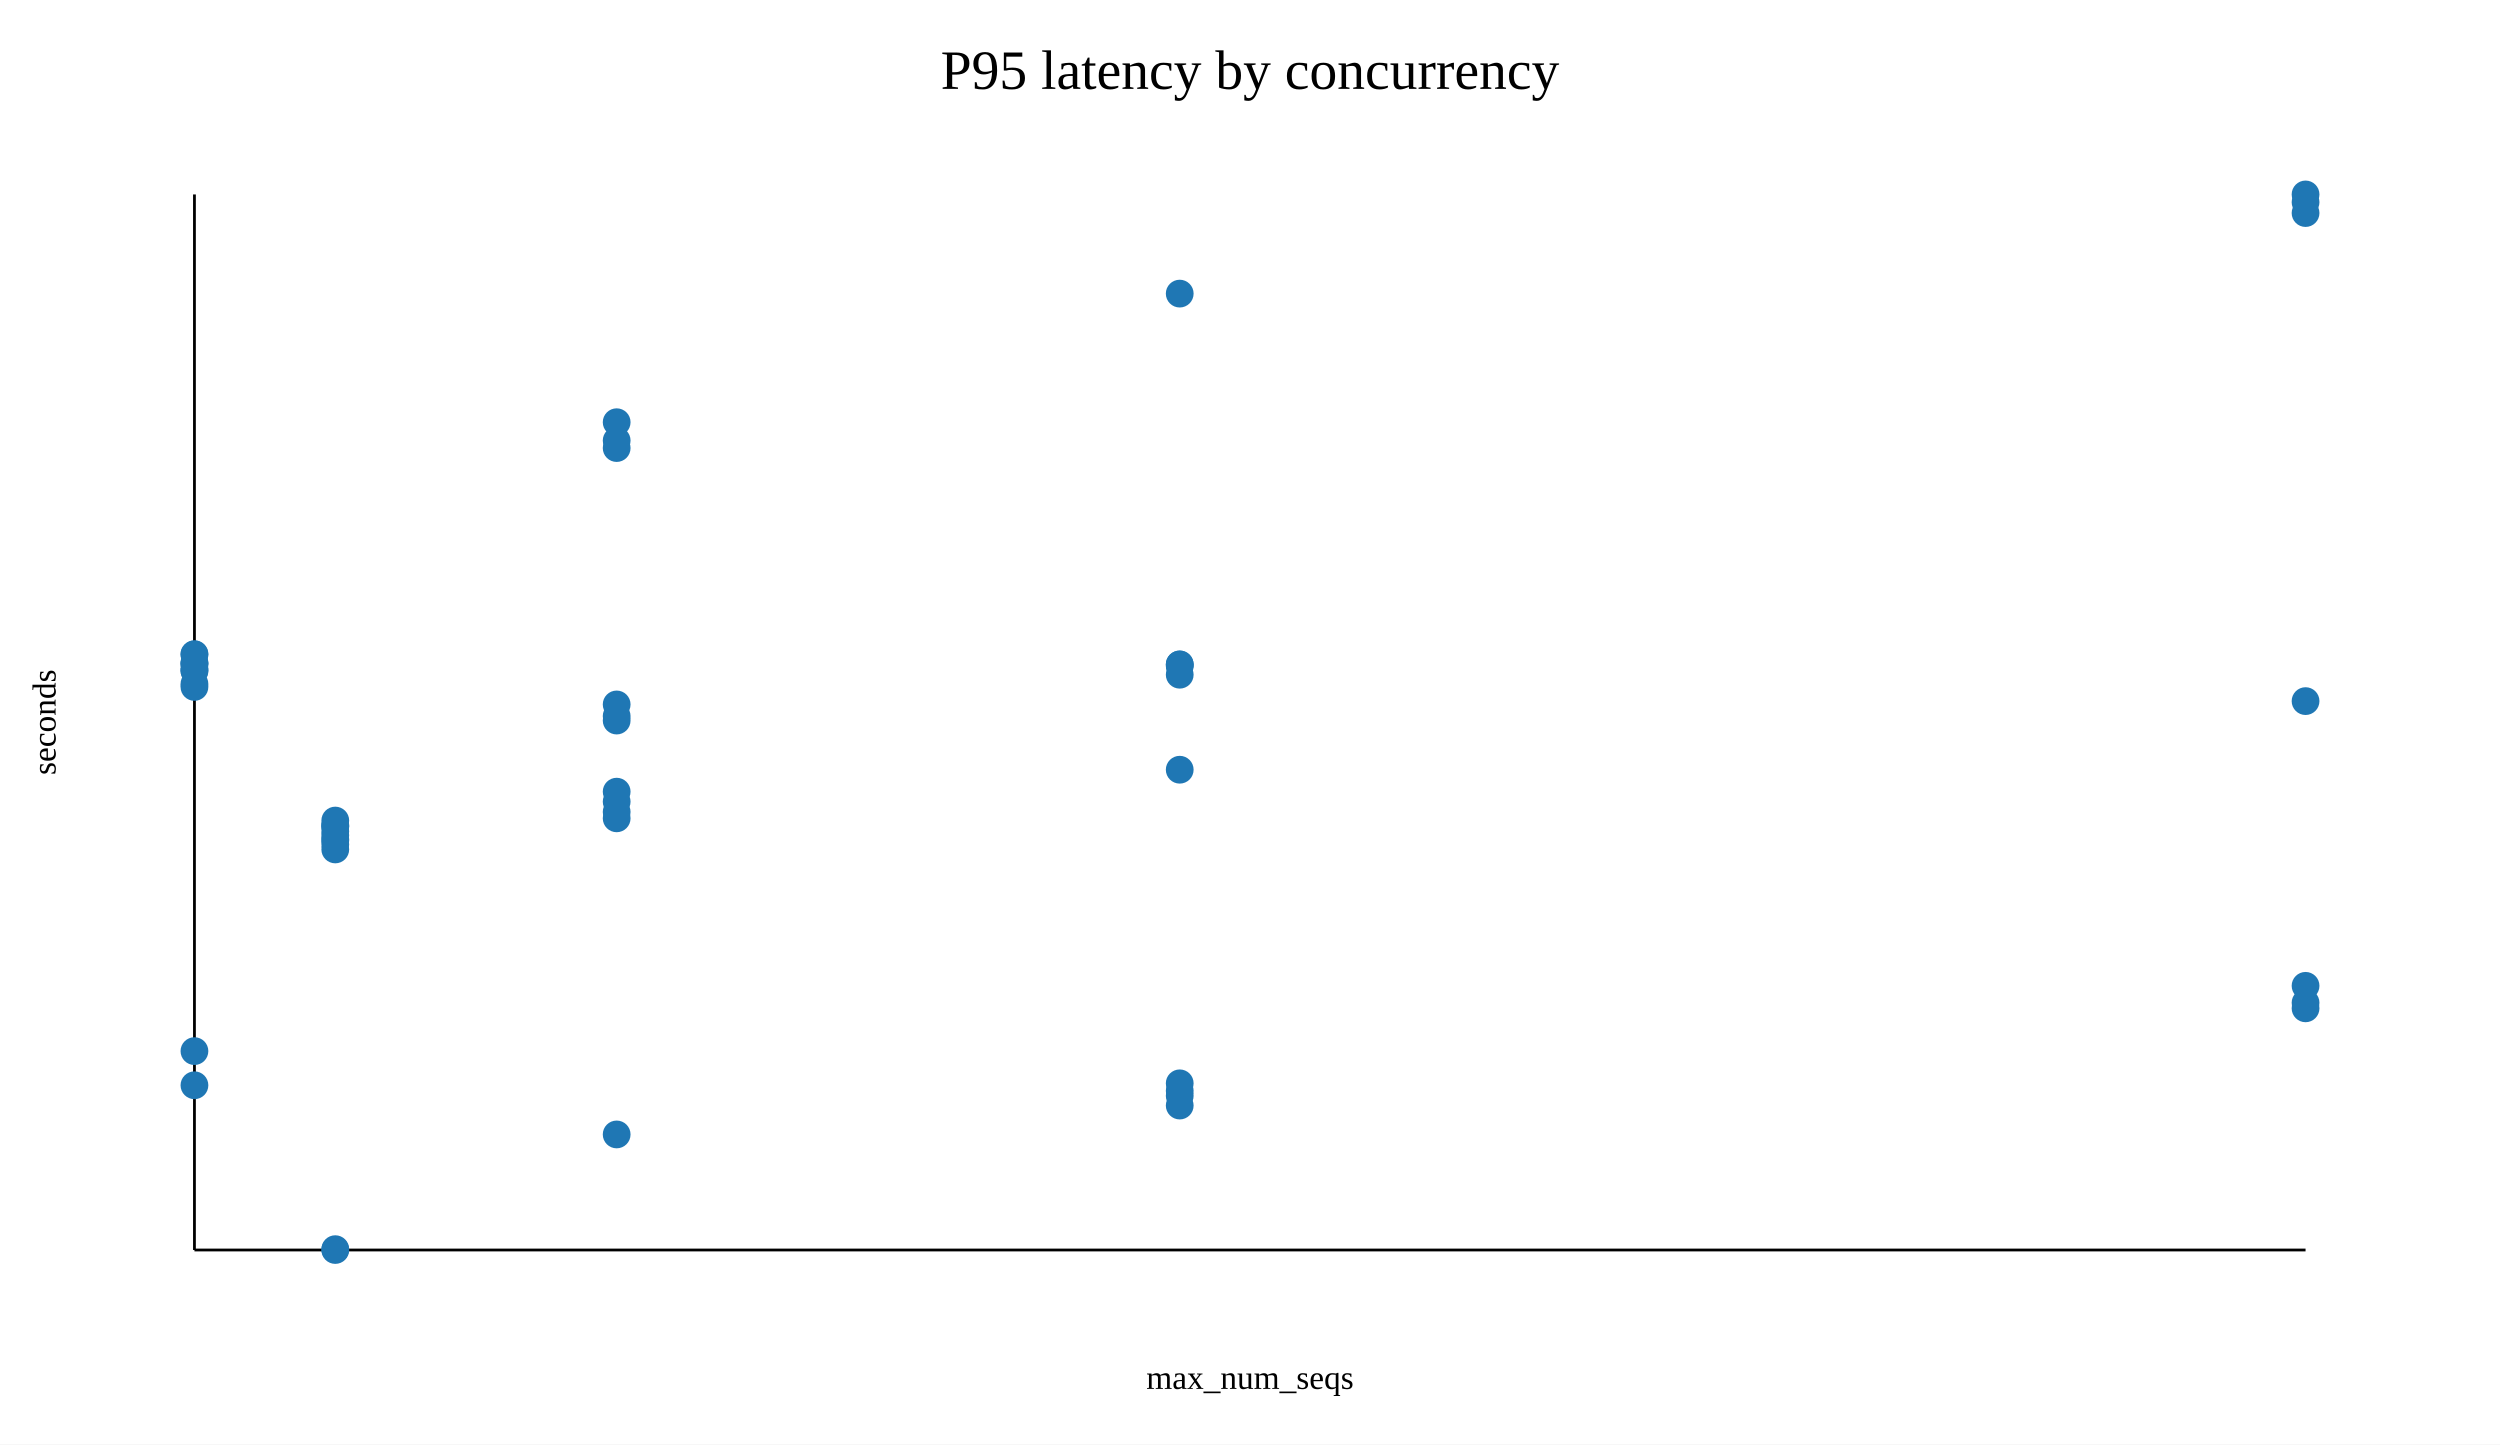
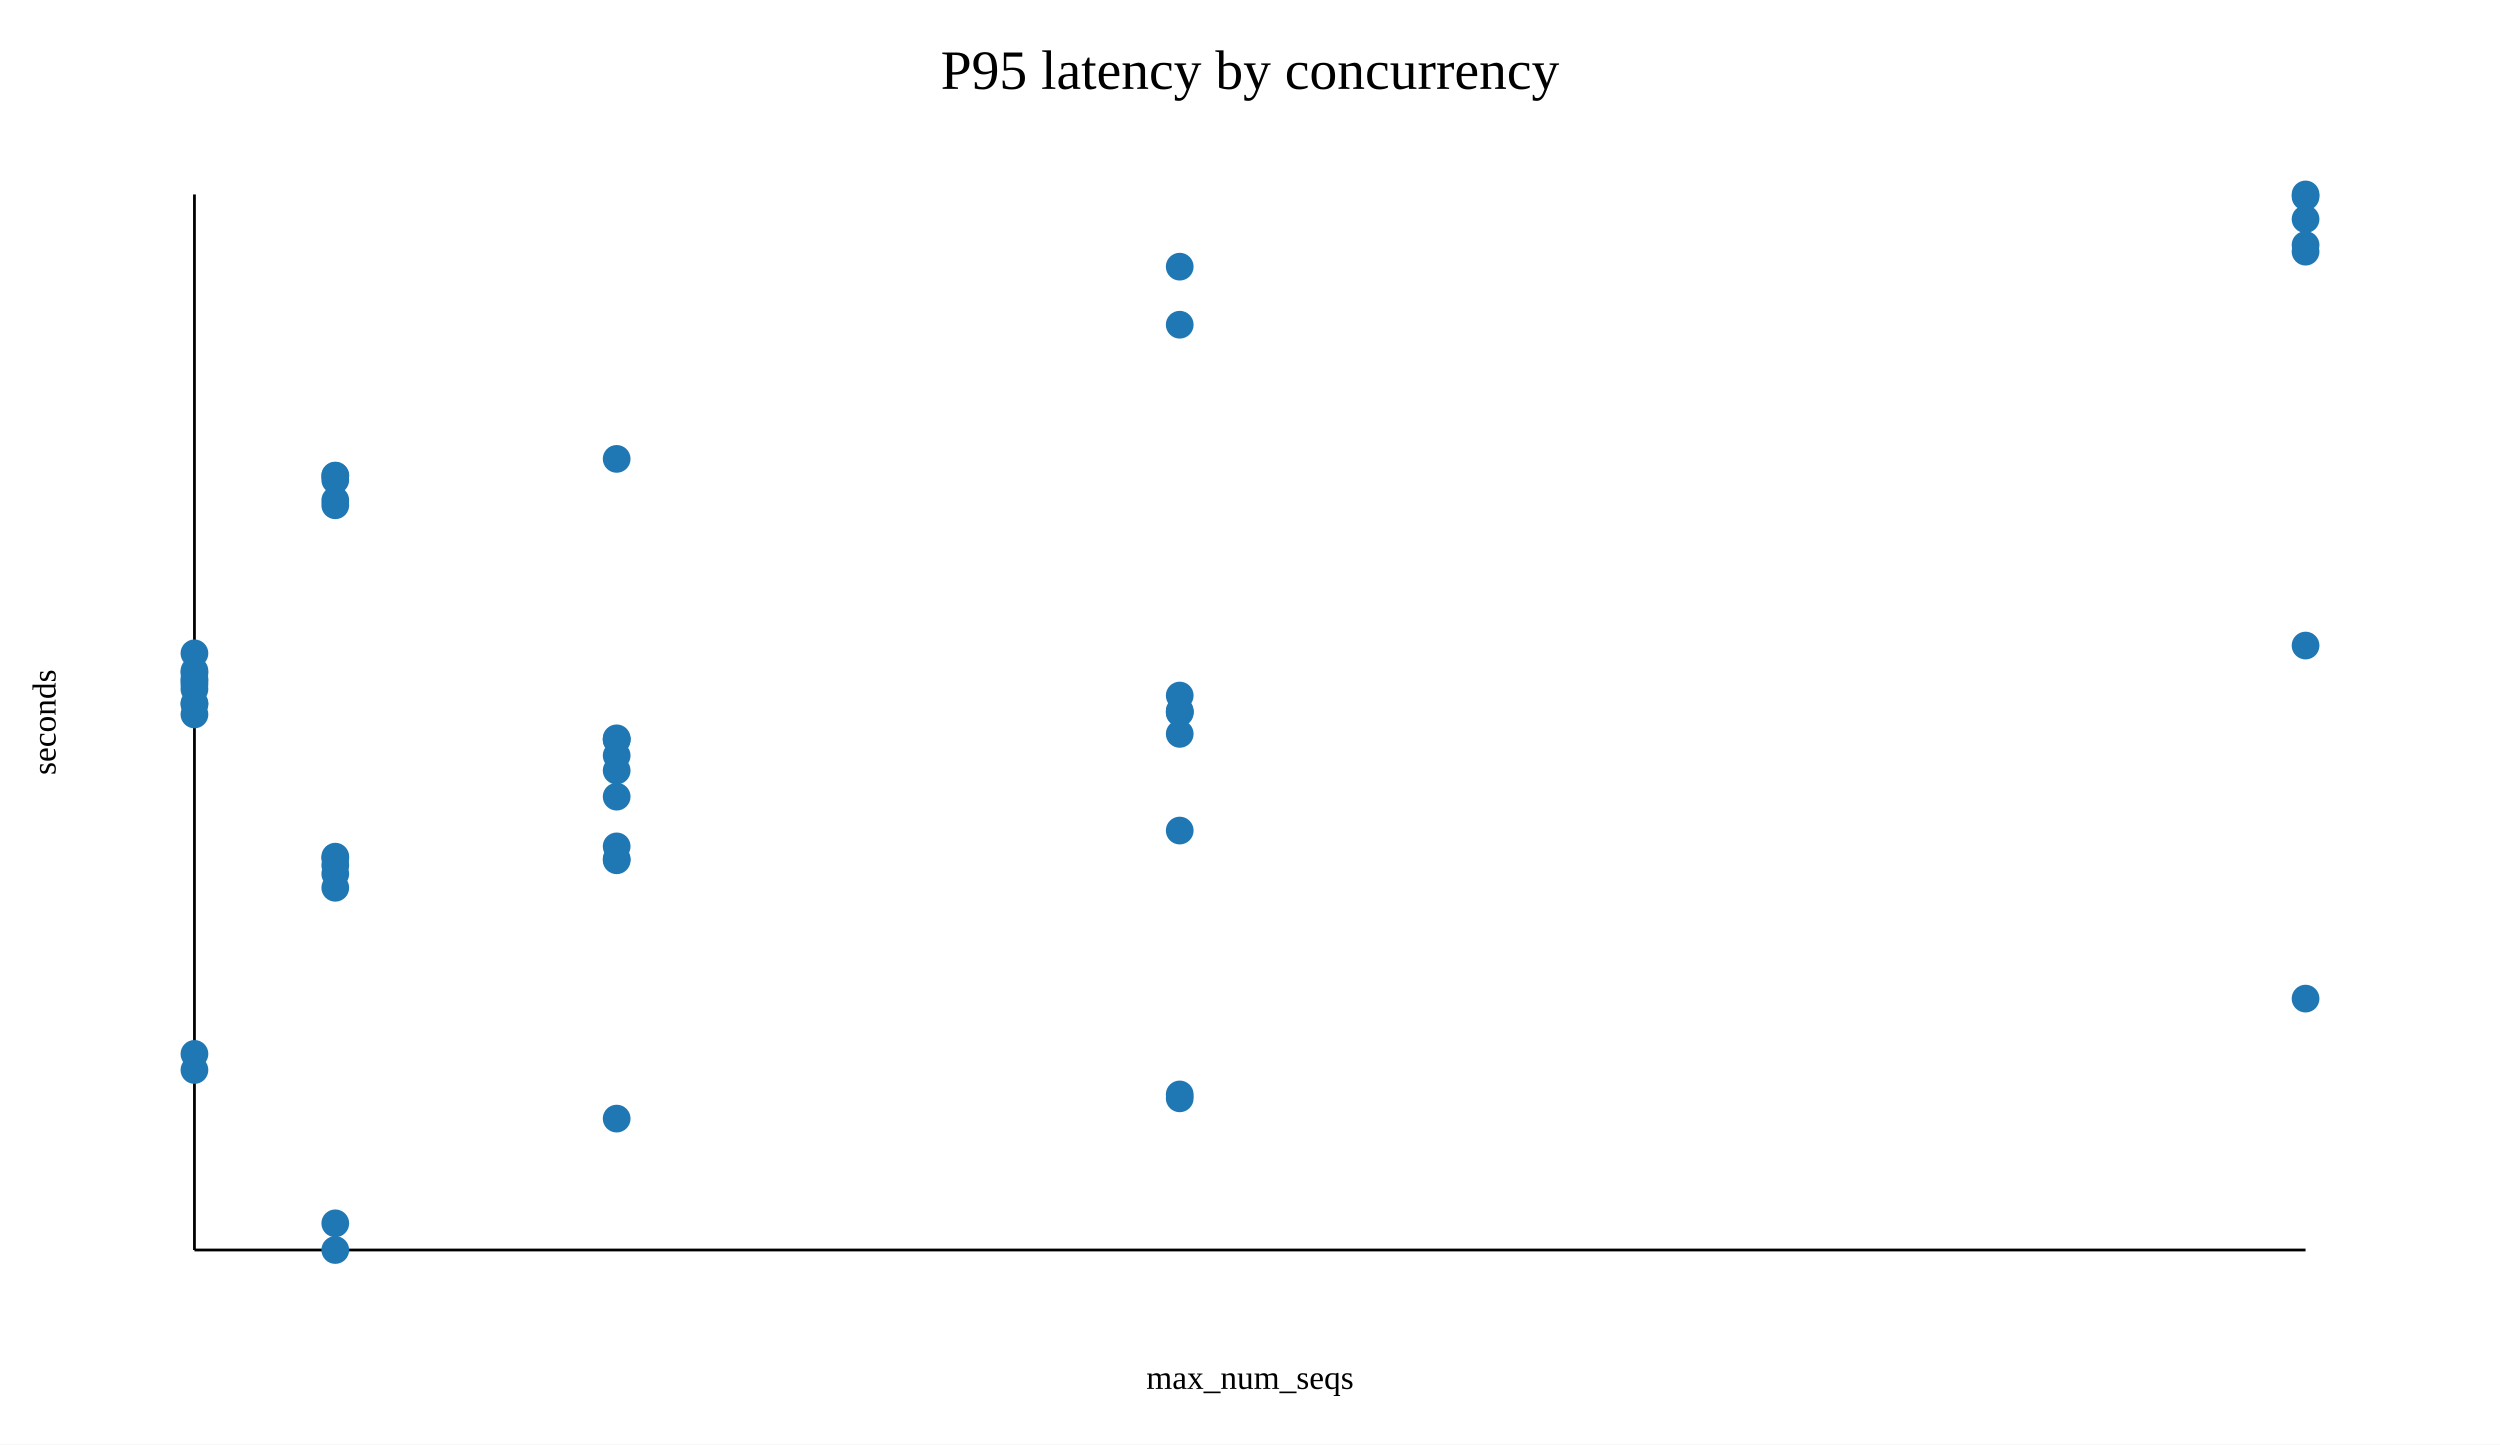
<svg xmlns="http://www.w3.org/2000/svg" width="900" height="520">
  <rect width="100%" height="100%" fill="white" />
  <text x="450.0" y="32" text-anchor="middle" font-size="20">P95 latency by concurrency</text>
  <line x1="70" y1="450" x2="830" y2="450" stroke="black" />
  <line x1="70" y1="70" x2="70" y2="450" stroke="black" />
  <text x="450.0" y="500" text-anchor="middle">max_num_seqs</text>
  <text x="20" y="260.0" transform="rotate(-90 20 260.0)" text-anchor="middle">seconds</text>
-   <circle cx="70.0" cy="235.5" r="5" fill="#1f77b4" />
-   <circle cx="222.0" cy="158.6" r="5" fill="#1f77b4" />
-   <circle cx="424.7" cy="239.2" r="5" fill="#1f77b4" />
-   <circle cx="70.0" cy="378.4" r="5" fill="#1f77b4" />
-   <circle cx="120.7" cy="305.8" r="5" fill="#1f77b4" />
+   <circle cx="70.0" cy="246.4" r="5" fill="#1f77b4" />
+   <circle cx="70.0" cy="379.4" r="5" fill="#1f77b4" />
+   <circle cx="120.7" cy="311.5" r="5" fill="#1f77b4" />
+   <circle cx="120.7" cy="440.4" r="5" fill="#1f77b4" />
+   <circle cx="70.0" cy="248.1" r="5" fill="#1f77b4" />
+   <circle cx="70.0" cy="385.2" r="5" fill="#1f77b4" />
+   <circle cx="222.0" cy="265.8" r="5" fill="#1f77b4" />
+   <circle cx="222.0" cy="402.7" r="5" fill="#1f77b4" />
+   <circle cx="120.7" cy="309.0" r="5" fill="#1f77b4" />
  <circle cx="120.7" cy="450.0" r="5" fill="#1f77b4" />
-   <circle cx="70.0" cy="247.3" r="5" fill="#1f77b4" />
-   <circle cx="70.0" cy="390.7" r="5" fill="#1f77b4" />
-   <circle cx="222.0" cy="253.6" r="5" fill="#1f77b4" />
-   <circle cx="222.0" cy="408.4" r="5" fill="#1f77b4" />
-   <circle cx="120.7" cy="299.3" r="5" fill="#1f77b4" />
-   <circle cx="120.7" cy="449.7" r="5" fill="#1f77b4" />
-   <circle cx="70.0" cy="235.6" r="5" fill="#1f77b4" />
  <circle cx="70.0" cy="241.5" r="5" fill="#1f77b4" />
-   <circle cx="424.7" cy="239.8" r="5" fill="#1f77b4" />
-   <circle cx="424.7" cy="398.0" r="5" fill="#1f77b4" />
-   <circle cx="222.0" cy="292.3" r="5" fill="#1f77b4" />
-   <circle cx="222.0" cy="288.6" r="5" fill="#1f77b4" />
-   <circle cx="120.7" cy="297.6" r="5" fill="#1f77b4" />
-   <circle cx="120.7" cy="300.7" r="5" fill="#1f77b4" />
-   <circle cx="70.0" cy="239.0" r="5" fill="#1f77b4" />
-   <circle cx="70.0" cy="240.7" r="5" fill="#1f77b4" />
-   <circle cx="830.0" cy="72.8" r="5" fill="#1f77b4" />
-   <circle cx="830.0" cy="361.0" r="5" fill="#1f77b4" />
-   <circle cx="424.7" cy="394.5" r="5" fill="#1f77b4" />
-   <circle cx="424.7" cy="392.7" r="5" fill="#1f77b4" />
-   <circle cx="222.0" cy="257.8" r="5" fill="#1f77b4" />
-   <circle cx="120.7" cy="297.4" r="5" fill="#1f77b4" />
-   <circle cx="120.7" cy="297.0" r="5" fill="#1f77b4" />
-   <circle cx="70.0" cy="239.0" r="5" fill="#1f77b4" />
-   <circle cx="70.0" cy="238.6" r="5" fill="#1f77b4" />
-   <circle cx="70.0" cy="241.5" r="5" fill="#1f77b4" />
-   <circle cx="70.0" cy="246.2" r="5" fill="#1f77b4" />
-   <circle cx="830.0" cy="354.9" r="5" fill="#1f77b4" />
-   <circle cx="830.0" cy="363.0" r="5" fill="#1f77b4" />
-   <circle cx="424.7" cy="105.7" r="5" fill="#1f77b4" />
-   <circle cx="424.7" cy="390.0" r="5" fill="#1f77b4" />
-   <circle cx="222.0" cy="161.3" r="5" fill="#1f77b4" />
-   <circle cx="222.0" cy="152.0" r="5" fill="#1f77b4" />
-   <circle cx="120.7" cy="302.1" r="5" fill="#1f77b4" />
-   <circle cx="120.7" cy="302.6" r="5" fill="#1f77b4" />
-   <circle cx="120.7" cy="304.0" r="5" fill="#1f77b4" />
-   <circle cx="120.7" cy="295.4" r="5" fill="#1f77b4" />
-   <circle cx="830.0" cy="252.4" r="5" fill="#1f77b4" />
-   <circle cx="830.0" cy="76.7" r="5" fill="#1f77b4" />
-   <circle cx="424.7" cy="239.2" r="5" fill="#1f77b4" />
-   <circle cx="222.0" cy="285.0" r="5" fill="#1f77b4" />
-   <circle cx="222.0" cy="294.6" r="5" fill="#1f77b4" />
-   <circle cx="222.0" cy="259.4" r="5" fill="#1f77b4" />
+   <circle cx="70.0" cy="244.4" r="5" fill="#1f77b4" />
+   <circle cx="424.7" cy="250.4" r="5" fill="#1f77b4" />
+   <circle cx="424.7" cy="394.0" r="5" fill="#1f77b4" />
+   <circle cx="222.0" cy="266.3" r="5" fill="#1f77b4" />
+   <circle cx="222.0" cy="286.8" r="5" fill="#1f77b4" />
+   <circle cx="120.7" cy="181.9" r="5" fill="#1f77b4" />
+   <circle cx="120.7" cy="308.4" r="5" fill="#1f77b4" />
+   <circle cx="70.0" cy="242.3" r="5" fill="#1f77b4" />
+   <circle cx="70.0" cy="253.5" r="5" fill="#1f77b4" />
  <circle cx="830.0" cy="70.0" r="5" fill="#1f77b4" />
-   <circle cx="424.7" cy="277.1" r="5" fill="#1f77b4" />
-   <circle cx="424.7" cy="242.9" r="5" fill="#1f77b4" />
+   <circle cx="830.0" cy="232.4" r="5" fill="#1f77b4" />
+   <circle cx="424.7" cy="256.3" r="5" fill="#1f77b4" />
+   <circle cx="424.7" cy="395.4" r="5" fill="#1f77b4" />
+   <circle cx="222.0" cy="272.0" r="5" fill="#1f77b4" />
+   <circle cx="222.0" cy="304.7" r="5" fill="#1f77b4" />
+   <circle cx="120.7" cy="319.6" r="5" fill="#1f77b4" />
+   <circle cx="120.7" cy="171.3" r="5" fill="#1f77b4" />
+   <circle cx="70.0" cy="257.2" r="5" fill="#1f77b4" />
+   <circle cx="70.0" cy="235.2" r="5" fill="#1f77b4" />
+   <circle cx="70.0" cy="253.2" r="5" fill="#1f77b4" />
+   <circle cx="70.0" cy="245.2" r="5" fill="#1f77b4" />
+   <circle cx="830.0" cy="88.2" r="5" fill="#1f77b4" />
+   <circle cx="830.0" cy="359.5" r="5" fill="#1f77b4" />
+   <circle cx="424.7" cy="96.0" r="5" fill="#1f77b4" />
+   <circle cx="424.7" cy="116.9" r="5" fill="#1f77b4" />
+   <circle cx="222.0" cy="309.7" r="5" fill="#1f77b4" />
+   <circle cx="222.0" cy="309.2" r="5" fill="#1f77b4" />
+   <circle cx="120.7" cy="314.6" r="5" fill="#1f77b4" />
+   <circle cx="120.7" cy="171.2" r="5" fill="#1f77b4" />
+   <circle cx="120.7" cy="180.1" r="5" fill="#1f77b4" />
+   <circle cx="120.7" cy="172.8" r="5" fill="#1f77b4" />
+   <circle cx="830.0" cy="78.9" r="5" fill="#1f77b4" />
+   <circle cx="830.0" cy="90.6" r="5" fill="#1f77b4" />
+   <circle cx="424.7" cy="299.0" r="5" fill="#1f77b4" />
+   <circle cx="424.7" cy="264.2" r="5" fill="#1f77b4" />
+   <circle cx="222.0" cy="266.3" r="5" fill="#1f77b4" />
+   <circle cx="222.0" cy="277.4" r="5" fill="#1f77b4" />
+   <circle cx="222.0" cy="165.2" r="5" fill="#1f77b4" />
+   <circle cx="830.0" cy="70.8" r="5" fill="#1f77b4" />
+   <circle cx="424.7" cy="256.6" r="5" fill="#1f77b4" />
+   <circle cx="424.7" cy="255.9" r="5" fill="#1f77b4" />
</svg>
